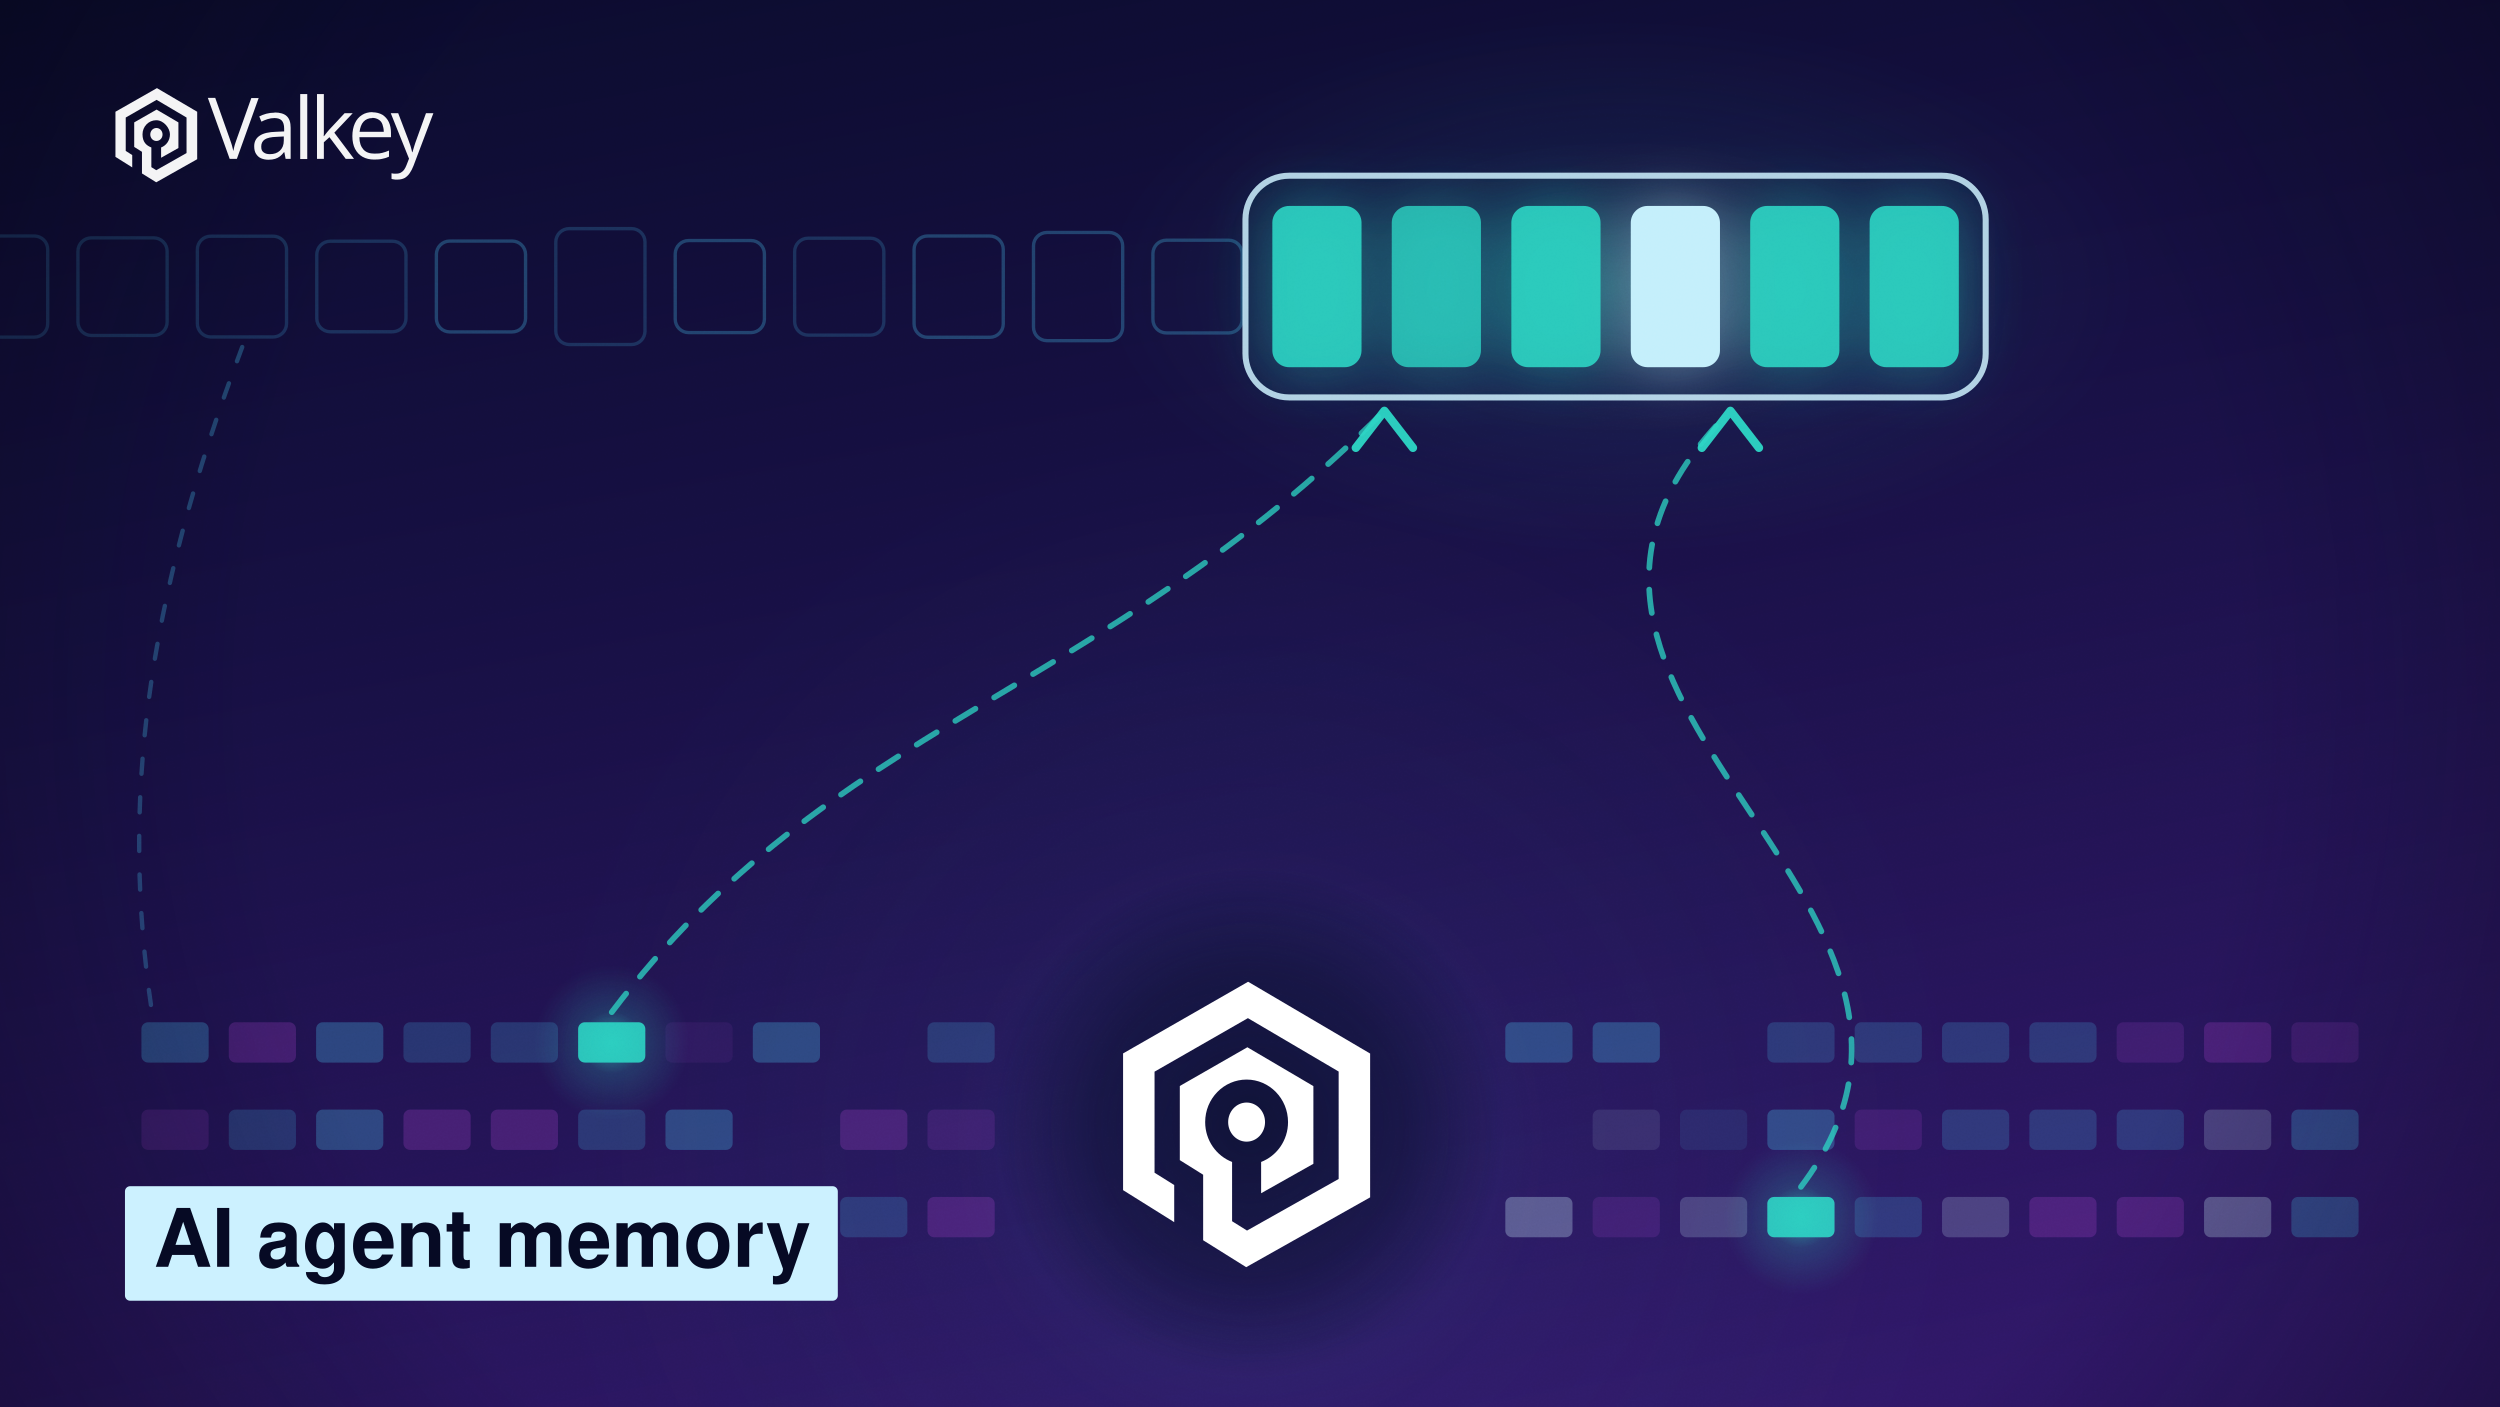
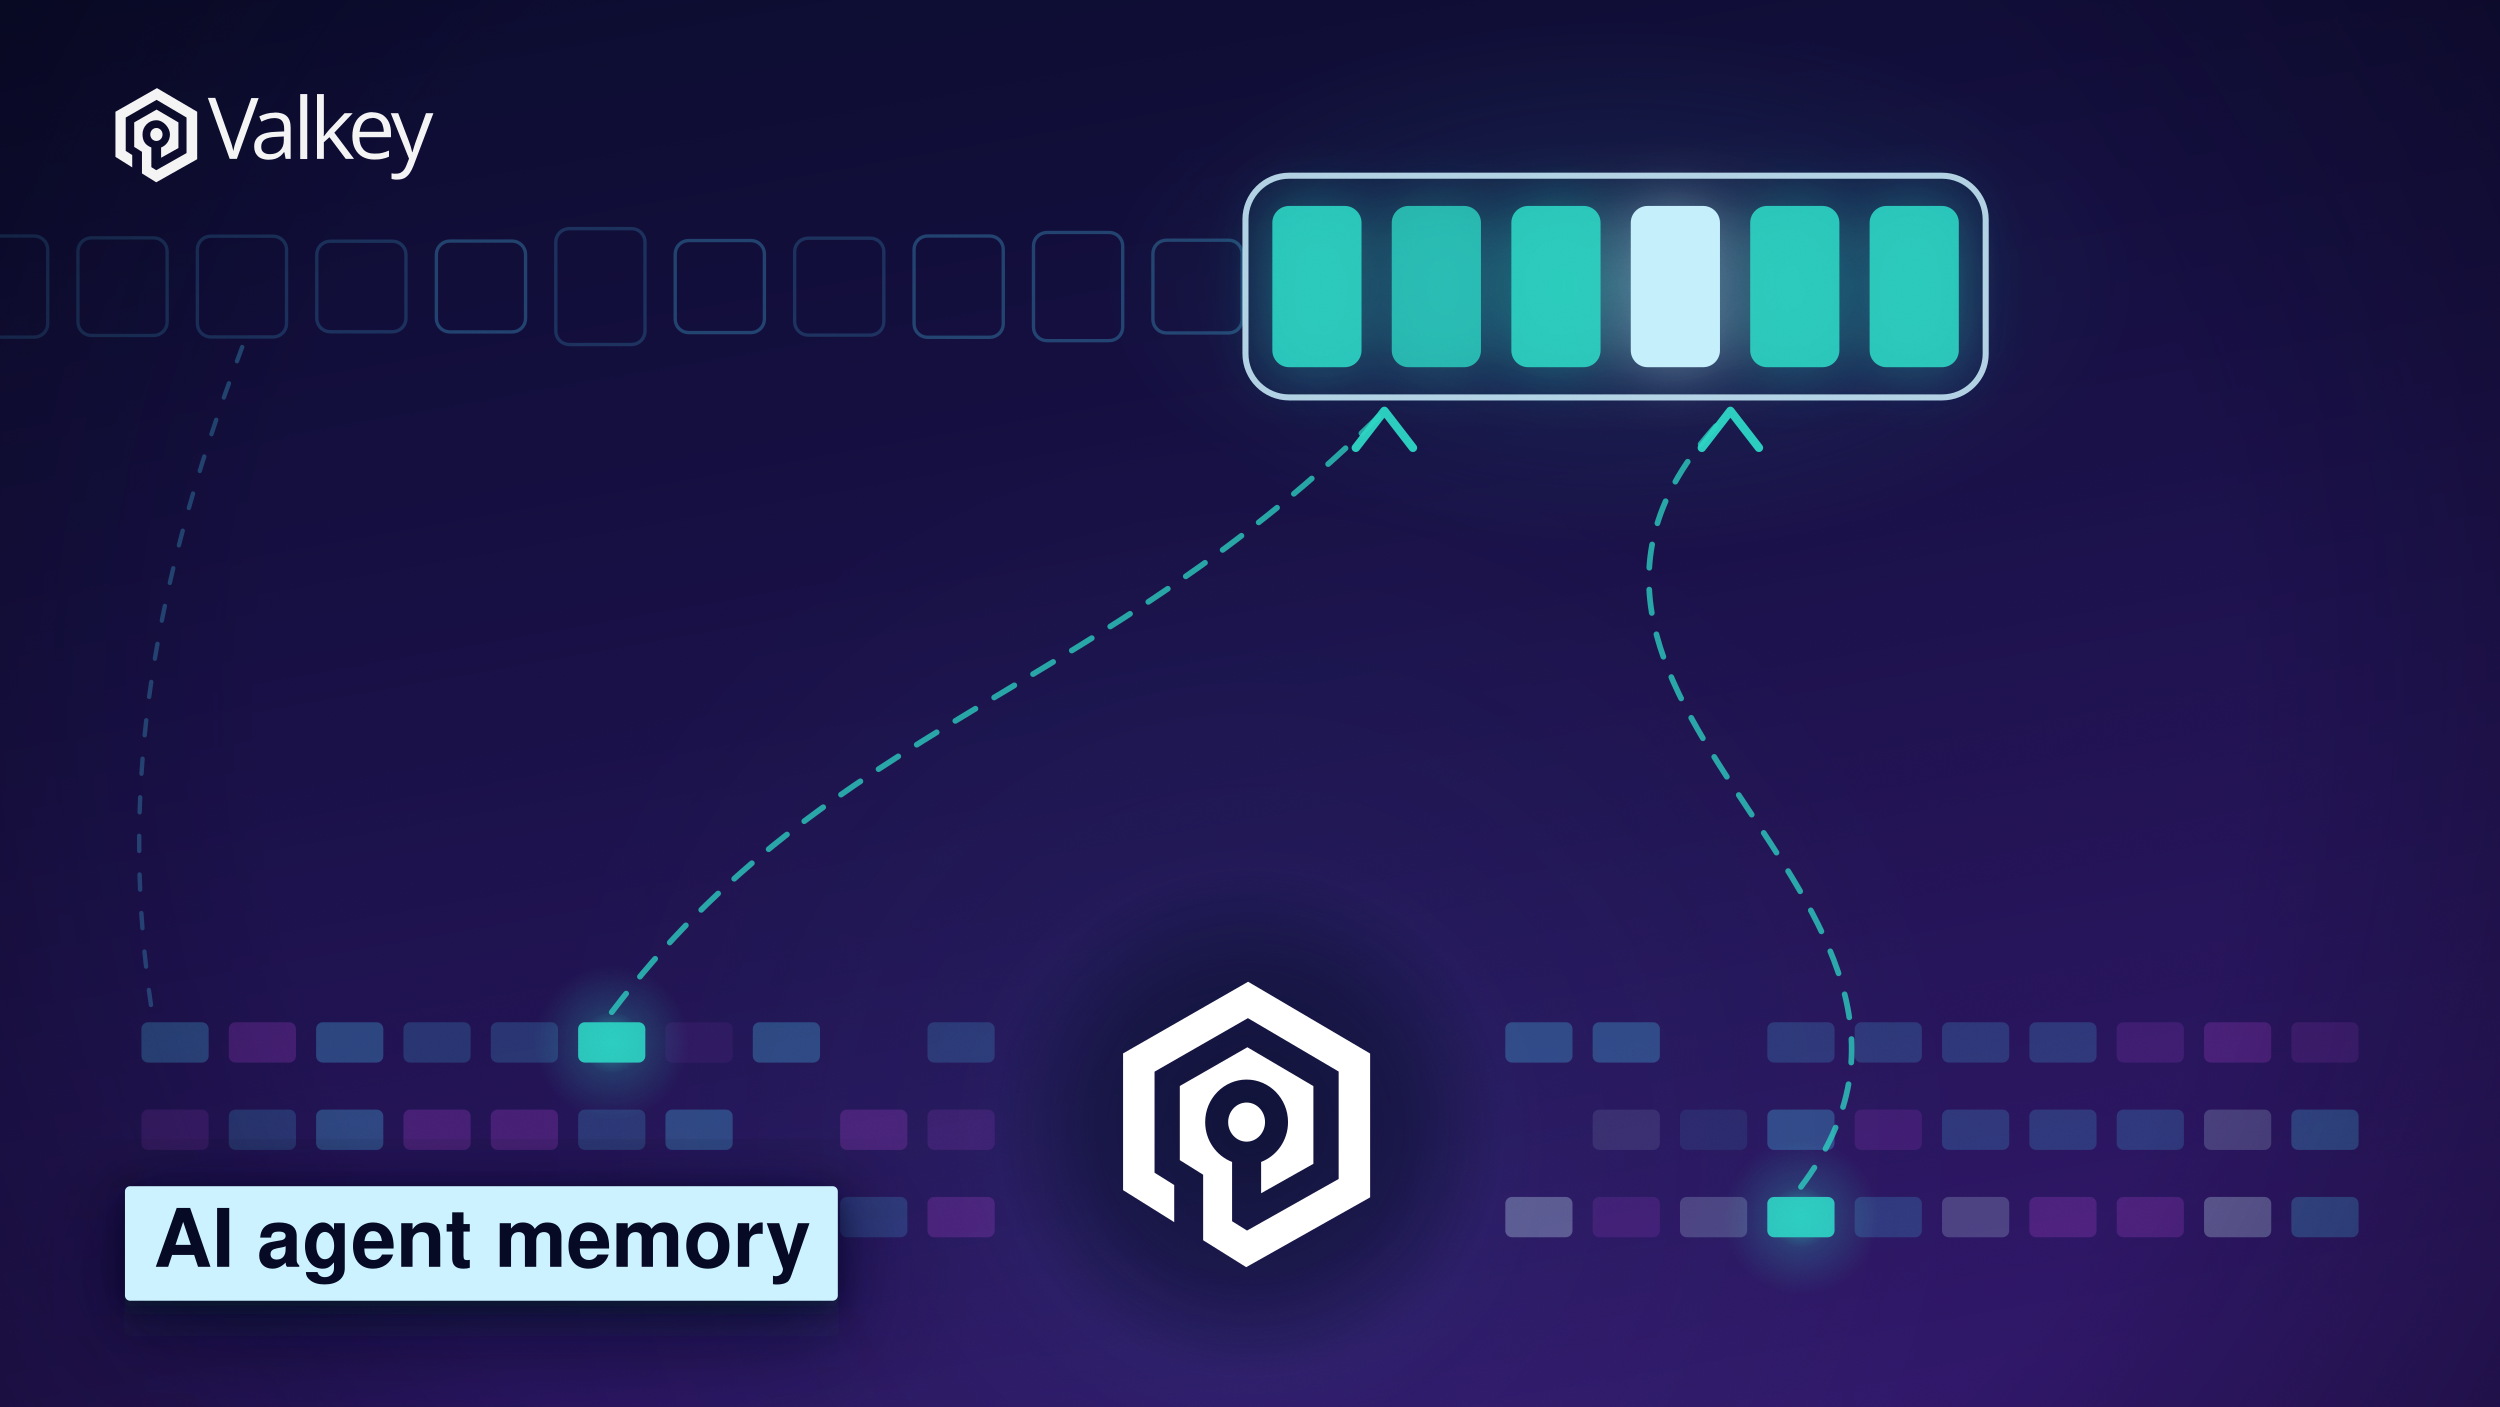
<svg xmlns="http://www.w3.org/2000/svg" width="1920" height="1080" viewBox="215.8 121.4 1488.4 837.2">
  <defs>
    <linearGradient id="sky" x1="0" y1="0" x2="0.32" y2="1">
      <stop offset="0" stop-color="#060A24" />
      <stop offset="0.48" stop-color="#171043" />
      <stop offset="1" stop-color="#301868" />
    </linearGradient>
    <radialGradient id="vignette" gradientUnits="userSpaceOnUse" cx="960" cy="540" r="1180">
      <stop offset="0.5" stop-color="#03040F" stop-opacity="0" />
      <stop offset="1" stop-color="#03040F" stop-opacity="0.8" />
    </radialGradient>
    <radialGradient id="scrim">
      <stop offset="0" stop-color="#060A24" stop-opacity="0.72" />
      <stop offset="0.6" stop-color="#060A24" stop-opacity="0.45" />
      <stop offset="1" stop-color="#060A24" stop-opacity="0" />
    </radialGradient>
    <filter id="grain" x="0" y="0" width="100%" height="100%">
      <feTurbulence type="fractalNoise" baseFrequency="0.85" numOctaves="4" stitchTiles="stitch" />
      <feColorMatrix type="saturate" values="0" />
    </filter>
    <radialGradient id="h-cyan">
      <stop offset="0" stop-color="#46BDE9" stop-opacity="0.75" />
      <stop offset="0.4" stop-color="#46BDE9" stop-opacity="0.22" />
      <stop offset="1" stop-color="#46BDE9" stop-opacity="0" />
    </radialGradient>
    <radialGradient id="h-ice">
      <stop offset="0" stop-color="#CCF1FF" stop-opacity="0.75" />
      <stop offset="0.4" stop-color="#CCF1FF" stop-opacity="0.22" />
      <stop offset="1" stop-color="#CCF1FF" stop-opacity="0" />
    </radialGradient>
    <radialGradient id="h-mint">
      <stop offset="0" stop-color="#2CD5C4" stop-opacity="0.75" />
      <stop offset="0.4" stop-color="#2CD5C4" stop-opacity="0.22" />
      <stop offset="1" stop-color="#2CD5C4" stop-opacity="0" />
    </radialGradient>
    <radialGradient id="h-coral">
      <stop offset="0" stop-color="#F65275" stop-opacity="0.75" />
      <stop offset="0.4" stop-color="#F65275" stop-opacity="0.22" />
      <stop offset="1" stop-color="#F65275" stop-opacity="0" />
    </radialGradient>
    <radialGradient id="h-violet">
      <stop offset="0" stop-color="#963CBD" stop-opacity="0.75" />
      <stop offset="0.4" stop-color="#963CBD" stop-opacity="0.22" />
      <stop offset="1" stop-color="#963CBD" stop-opacity="0" />
    </radialGradient>
    <radialGradient id="h-gold">
      <stop offset="0" stop-color="#FFB81C" stop-opacity="0.75" />
      <stop offset="0.4" stop-color="#FFB81C" stop-opacity="0.22" />
      <stop offset="1" stop-color="#FFB81C" stop-opacity="0" />
    </radialGradient>
    <filter id="blur3" x="-70%" y="-70%" width="240%" height="240%">
      <feGaussianBlur stdDeviation="3" />
    </filter>
    <filter id="blur8" x="-70%" y="-70%" width="240%" height="240%">
      <feGaussianBlur stdDeviation="8" />
    </filter>
    <filter id="blur18" x="-70%" y="-70%" width="240%" height="240%">
      <feGaussianBlur stdDeviation="18" />
    </filter>
    <filter id="blur40" x="-70%" y="-70%" width="240%" height="240%">
      <feGaussianBlur stdDeviation="40" />
    </filter>
  </defs>
  <rect width="1920" height="1080" fill="url(#sky)" />
  <ellipse cx="1180" cy="292" rx="310" ry="160" fill="url(#h-mint)" opacity="0.32" />
  <circle cx="960" cy="800" r="430" fill="url(#h-cyan)" opacity="0.16" />
  <g>
    <rect x="120" y="262.8" width="53.1" height="58.3" rx="8" fill="none" stroke="#46BDE9" stroke-width="2" opacity="0.1" />
    <rect x="191.1" y="261.9" width="53.1" height="60.2" rx="8" fill="none" stroke="#46BDE9" stroke-width="2" opacity="0.2" />
    <rect x="262.2" y="263" width="53.1" height="58.1" rx="8" fill="none" stroke="#46BDE9" stroke-width="2" opacity="0.2" />
    <rect x="333.3" y="262" width="53.1" height="60" rx="8" fill="none" stroke="#46BDE9" stroke-width="2" opacity="0.2" />
    <rect x="404.4" y="265" width="53.1" height="53.9" rx="8" fill="none" stroke="#46BDE9" stroke-width="2" opacity="0.2" />
    <rect x="475.6" y="264.9" width="53.1" height="54.1" rx="8" fill="none" stroke="#46BDE9" stroke-width="2" opacity="0.3" />
    <rect x="546.7" y="257.5" width="53.1" height="69" rx="8" fill="none" stroke="#46BDE9" stroke-width="2" opacity="0.2" />
    <rect x="617.8" y="264.6" width="53.1" height="54.8" rx="8" fill="none" stroke="#46BDE9" stroke-width="2" opacity="0.3" />
    <rect x="688.9" y="263.2" width="53.1" height="57.7" rx="8" fill="none" stroke="#46BDE9" stroke-width="2" opacity="0.2" />
    <rect x="760" y="261.9" width="53.1" height="60.3" rx="8" fill="none" stroke="#46BDE9" stroke-width="2" opacity="0.3" />
    <rect x="831.1" y="259.8" width="53.1" height="64.4" rx="8" fill="none" stroke="#46BDE9" stroke-width="2" opacity="0.3" />
    <rect x="902.2" y="264.4" width="53.1" height="55.2" rx="8" fill="none" stroke="#46BDE9" stroke-width="2" opacity="0.3" />
  </g>
  <g>
    <rect x="300" y="730" width="40" height="24" rx="4" fill="#46BDE9" opacity="0.3" />
    <rect x="300" y="782" width="40" height="24" rx="4" fill="#963CBD" opacity="0.2" />
    <rect x="300" y="834" width="40" height="24" rx="4" fill="#963CBD" opacity="0.2" />
    <rect x="352" y="730" width="40" height="24" rx="4" fill="#963CBD" opacity="0.3" />
    <rect x="352" y="782" width="40" height="24" rx="4" fill="#46BDE9" opacity="0.2" />
    <rect x="352" y="834" width="40" height="24" rx="4" fill="#46BDE9" opacity="0.3" />
    <rect x="404" y="730" width="40" height="24" rx="4" fill="#46BDE9" opacity="0.3" />
    <rect x="404" y="782" width="40" height="24" rx="4" fill="#46BDE9" opacity="0.3" />
    <rect x="404" y="834" width="40" height="24" rx="4" fill="#963CBD" opacity="0.3" />
    <rect x="456" y="730" width="40" height="24" rx="4" fill="#46BDE9" opacity="0.2" />
    <rect x="456" y="782" width="40" height="24" rx="4" fill="#963CBD" opacity="0.3" />
    <rect x="456" y="834" width="40" height="24" rx="4" fill="#46BDE9" opacity="0.2" />
    <rect x="508" y="730" width="40" height="24" rx="4" fill="#46BDE9" opacity="0.2" />
    <rect x="508" y="782" width="40" height="24" rx="4" fill="#963CBD" opacity="0.3" />
    <rect x="508" y="834" width="40" height="24" rx="4" fill="#963CBD" opacity="0.3" />
    <rect x="560" y="782" width="40" height="24" rx="4" fill="#46BDE9" opacity="0.2" />
    <rect x="560" y="834" width="40" height="24" rx="4" fill="#46BDE9" opacity="0.2" />
    <rect x="612" y="730" width="40" height="24" rx="4" fill="#963CBD" opacity="0.1" />
    <rect x="612" y="782" width="40" height="24" rx="4" fill="#46BDE9" opacity="0.3" />
    <rect x="612" y="834" width="40" height="24" rx="4" fill="#46BDE9" opacity="0.2" />
    <rect x="664" y="730" width="40" height="24" rx="4" fill="#46BDE9" opacity="0.3" />
    <rect x="664" y="834" width="40" height="24" rx="4" fill="#46BDE9" opacity="0.3" />
    <rect x="716" y="782" width="40" height="24" rx="4" fill="#963CBD" opacity="0.3" />
    <rect x="716" y="834" width="40" height="24" rx="4" fill="#46BDE9" opacity="0.2" />
    <rect x="768" y="730" width="40" height="24" rx="4" fill="#46BDE9" opacity="0.2" />
    <rect x="768" y="782" width="40" height="24" rx="4" fill="#963CBD" opacity="0.2" />
    <rect x="768" y="834" width="40" height="24" rx="4" fill="#963CBD" opacity="0.3" />
    <rect x="1112" y="730" width="40" height="24" rx="4" fill="#46BDE9" opacity="0.3" />
    <rect x="1112" y="834" width="40" height="24" rx="4" fill="#CCF1FF" opacity="0.3" />
    <rect x="1164" y="730" width="40" height="24" rx="4" fill="#46BDE9" opacity="0.3" />
    <rect x="1164" y="782" width="40" height="24" rx="4" fill="#CCF1FF" opacity="0.1" />
    <rect x="1164" y="834" width="40" height="24" rx="4" fill="#963CBD" opacity="0.2" />
    <rect x="1216" y="782" width="40" height="24" rx="4" fill="#46BDE9" opacity="0.1" />
    <rect x="1216" y="834" width="40" height="24" rx="4" fill="#CCF1FF" opacity="0.2" />
    <rect x="1268" y="730" width="40" height="24" rx="4" fill="#46BDE9" opacity="0.2" />
    <rect x="1268" y="782" width="40" height="24" rx="4" fill="#46BDE9" opacity="0.3" />
    <rect x="1268" y="834" width="40" height="24" rx="4" fill="#963CBD" opacity="0.2" />
    <rect x="1320" y="730" width="40" height="24" rx="4" fill="#46BDE9" opacity="0.2" />
    <rect x="1320" y="782" width="40" height="24" rx="4" fill="#963CBD" opacity="0.2" />
    <rect x="1320" y="834" width="40" height="24" rx="4" fill="#46BDE9" opacity="0.2" />
    <rect x="1372" y="730" width="40" height="24" rx="4" fill="#46BDE9" opacity="0.2" />
    <rect x="1372" y="782" width="40" height="24" rx="4" fill="#46BDE9" opacity="0.2" />
    <rect x="1372" y="834" width="40" height="24" rx="4" fill="#CCF1FF" opacity="0.2" />
    <rect x="1424" y="730" width="40" height="24" rx="4" fill="#46BDE9" opacity="0.2" />
    <rect x="1424" y="782" width="40" height="24" rx="4" fill="#46BDE9" opacity="0.2" />
    <rect x="1424" y="834" width="40" height="24" rx="4" fill="#963CBD" opacity="0.3" />
    <rect x="1476" y="730" width="40" height="24" rx="4" fill="#963CBD" opacity="0.2" />
    <rect x="1476" y="782" width="40" height="24" rx="4" fill="#46BDE9" opacity="0.2" />
    <rect x="1476" y="834" width="40" height="24" rx="4" fill="#963CBD" opacity="0.3" />
    <rect x="1528" y="730" width="40" height="24" rx="4" fill="#963CBD" opacity="0.3" />
    <rect x="1528" y="782" width="40" height="24" rx="4" fill="#CCF1FF" opacity="0.2" />
    <rect x="1528" y="834" width="40" height="24" rx="4" fill="#CCF1FF" opacity="0.3" />
    <rect x="1580" y="730" width="40" height="24" rx="4" fill="#963CBD" opacity="0.2" />
    <rect x="1580" y="782" width="40" height="24" rx="4" fill="#46BDE9" opacity="0.3" />
    <rect x="1580" y="834" width="40" height="24" rx="4" fill="#46BDE9" opacity="0.3" />
  </g>
  <path d="M 360 328 C 302 482 288 600 306 722" fill="none" stroke="#46BDE9" stroke-width="2.6" stroke-dasharray="9 14" stroke-linecap="round" opacity="0.32" />
  <g>
    <rect x="560" y="730" width="40" height="24" rx="4" fill="#2CD5C4" opacity="0.9" />
    <circle cx="580" cy="742" r="46" fill="url(#h-mint)" opacity="0.8" />
    <path d="M 580 724 C 710 552 870 536 1040 366" fill="none" stroke="#2CD5C4" stroke-width="3.4" stroke-dasharray="14 13" stroke-linecap="round" opacity="0.75" />
    <path d="M 1023 388 L 1040 366 L 1057 388" fill="none" stroke="#2CD5C4" stroke-width="5" stroke-linecap="round" stroke-linejoin="round" opacity="0.95" />
    <rect x="1268" y="834" width="40" height="24" rx="4" fill="#2CD5C4" opacity="0.9" />
    <circle cx="1288" cy="846" r="46" fill="url(#h-mint)" opacity="0.8" />
    <path d="M 1288 828 C 1418 656 1076 536 1246 366" fill="none" stroke="#2CD5C4" stroke-width="3.4" stroke-dasharray="14 13" stroke-linecap="round" opacity="0.75" />
    <path d="M 1229 388 L 1246 366 L 1263 388" fill="none" stroke="#2CD5C4" stroke-width="5" stroke-linecap="round" stroke-linejoin="round" opacity="0.95" />
  </g>
  <g filter="url(#blur18)" opacity="0.45">
    <rect x="973.3" y="244" width="53.1" height="96" rx="10" fill="#2CD5C4" opacity="0.9" />
    <rect x="1044.4" y="244" width="53.1" height="96" rx="10" fill="#2CD5C4" opacity="0.8" />
    <rect x="1115.6" y="244" width="53.1" height="96" rx="10" fill="#2CD5C4" opacity="0.9" />
    <rect x="1186.7" y="244" width="53.1" height="96" rx="10" fill="#CCF1FF" opacity="1" />
    <rect x="1257.8" y="244" width="53.1" height="96" rx="10" fill="#2CD5C4" opacity="0.9" />
    <rect x="1328.9" y="244" width="53.1" height="96" rx="10" fill="#2CD5C4" opacity="0.9" />
  </g>
  <g>
    <rect x="973.3" y="244" width="53.1" height="96" rx="10" fill="#2CD5C4" opacity="0.9" />
    <rect x="1044.4" y="244" width="53.1" height="96" rx="10" fill="#2CD5C4" opacity="0.8" />
    <rect x="1115.6" y="244" width="53.1" height="96" rx="10" fill="#2CD5C4" opacity="0.9" />
    <rect x="1186.7" y="244" width="53.1" height="96" rx="10" fill="#CCF1FF" opacity="1" />
    <rect x="1257.8" y="244" width="53.1" height="96" rx="10" fill="#2CD5C4" opacity="0.9" />
    <rect x="1328.9" y="244" width="53.1" height="96" rx="10" fill="#2CD5C4" opacity="0.9" />
  </g>
  <rect x="957.3" y="226" width="440.7" height="132" rx="26" fill="#2CD5C4" fill-opacity="0.06" stroke="#CCF1FF" stroke-width="3.6" opacity="0.85" />
  <circle cx="960" cy="790" r="152" fill="url(#scrim)" />
  <g>
    <g transform="translate(882 701) scale(2.4384)">
      <path d="M 13.482 60.695 L 0.998 52.884 L 0.998 19.503 L 31.528 2.001 L 61.318 19.532 L 61.318 54.645 L 31.055 71.689 L 20.548 65.116 L 20.548 51.041 L 20.548 49.12 L 14.852 45.556 L 14.852 27.453 L 31.346 17.997 L 47.464 27.482 L 47.464 46.451 L 34.703 53.638 L 34.703 45.999 C 38.529 44.526 41.274 40.739 41.274 36.27 C 41.274 30.511 36.713 25.884 31.158 25.884 C 25.603 25.884 21.042 30.511 21.042 36.27 C 21.042 40.739 23.787 44.526 27.612 45.999 L 27.612 60.474 L 31.261 62.756 L 53.635 50.155 L 53.635 23.925 L 31.477 10.885 L 8.681 23.954 L 8.681 48.629 L 13.482 51.633 L 13.482 60.695 Z M 31.158 31.498 C 33.672 31.498 35.66 33.664 35.66 36.27 C 35.66 38.877 33.672 41.043 31.158 41.043 C 28.644 41.043 26.656 38.877 26.656 36.27 C 26.656 33.664 28.644 31.498 31.158 31.498 Z" fill="#FFFFFF" fill-rule="evenodd" />
    </g>
  </g>
  <rect width="1920" height="1080" fill="url(#vignette)" />
  <rect width="1920" height="1080" filter="url(#grain)" opacity="0.055" style="mix-blend-mode:overlay" />
  <g opacity="0.95">
    <g transform="translate(278.3 167.4) scale(1.07428)">
      <path d="M15.2,50l-9.4-5.9v-25L28.8,6l22.3,13.1v26.3l-22.7,12.8-7.9-4.9v-12l-4.3-2.7v-13.6l12.4-7.1,12.1,7.1v14.2l-9.6,5.4v-5.7c2.9-1.1,4.9-3.9,4.9-7.3s-3.4-7.8-7.6-7.8-7.6,3.5-7.6,7.8,2.1,6.2,4.9,7.3v10.9l2.7,1.7,16.8-9.5v-19.7l-16.6-9.8-17.1,9.8v18.5l3.6,2.3v6.8ZM28.5,28.1c1.9,0,3.4,1.6,3.4,3.6s-1.5,3.6-3.4,3.6-3.4-1.6-3.4-3.6,1.5-3.6,3.4-3.6Z" fill="#FFFFFF" fill-rule="evenodd" />
      <path d="M85.2,11.4l-12.1,33.8h-4l-12.1-33.8h4.1l7.9,22.3c.3.9.6,1.8.9,2.6.3.8.5,1.6.7,2.4.2.8.4,1.5.5,2.2.2-.7.3-1.4.5-2.2.2-.8.4-1.6.7-2.4.3-.8.6-1.7.9-2.6l7.9-22.2h4.2Z" fill="#FFFFFF" />
      <path d="M94,19.5c3,0,5.3.7,6.7,2,1.5,1.4,2.2,3.5,2.2,6.5v17.2h-2.8l-.7-3.7h-.2c-.7.9-1.4,1.7-2.2,2.3-.8.6-1.7,1.1-2.7,1.4-1,.3-2.2.5-3.7.5s-2.9-.3-4.1-.8c-1.2-.5-2.1-1.4-2.8-2.5-.7-1.1-1-2.5-1-4.2,0-2.5,1-4.5,3-5.8,2-1.4,5.1-2.1,9.2-2.2l4.4-.2v-1.5c0-2.2-.5-3.7-1.4-4.6-.9-.9-2.3-1.3-4-1.3-1.3,0-2.6.2-3.8.6-1.2.4-2.3.8-3.4,1.4l-1.2-2.9c1.1-.6,2.5-1.1,3.9-1.5,1.5-.4,3-.6,4.7-.6h0ZM99.1,32.8l-3.9.2c-3.2.1-5.4.6-6.7,1.5s-1.9,2.2-1.9,3.9.4,2.5,1.3,3.2c.9.7,2,1,3.5,1,2.3,0,4.1-.6,5.5-1.9s2.2-3.1,2.2-5.6v-2.3Z" fill="#FFFFFF" />
      <path d="M112.1,45.3h-3.9V9.3h3.9v36Z" fill="#FFFFFF" />
      <path d="M121.3,9.3v18.7c0,.6,0,1.4,0,2.3,0,.9,0,1.7-.1,2.3h.2c.3-.4.8-1,1.4-1.8.6-.8,1.2-1.4,1.6-1.9l8.4-9h4.5l-10.2,10.8,10.9,14.5h-4.6l-9-12-3.1,2.8v9.2h-3.8V9.3h3.8Z" fill="#FFFFFF" />
      <path d="M148.2,19.4c2.2,0,4,.5,5.6,1.4,1.5,1,2.7,2.3,3.5,4,.8,1.7,1.2,3.7,1.2,6v2.4h-17.5c0,3,.8,5.2,2.2,6.8s3.5,2.3,6.1,2.3,3-.1,4.3-.4c1.2-.3,2.5-.7,3.8-1.3v3.4c-1.3.6-2.6,1-3.8,1.2-1.2.3-2.7.4-4.4.4-2.4,0-4.6-.5-6.4-1.5-1.8-1-3.2-2.5-4.2-4.4-1-1.9-1.5-4.3-1.5-7.1,0-2.7.5-5.1,1.4-7.1.9-2,2.2-3.5,3.9-4.6,1.7-1.1,3.7-1.6,5.9-1.6h0ZM148.2,22.6c-2.1,0-3.7.7-4.9,2-1.2,1.3-1.9,3.2-2.2,5.6h13.4c0-1.5-.3-2.8-.7-4-.4-1.2-1.1-2.1-2.1-2.7-.9-.6-2.1-1-3.6-1Z" fill="#FFFFFF" />
      <path d="M158.4,19.9h4.1l5.6,14.7c.3.9.6,1.7.9,2.5.3.8.5,1.5.7,2.3.2.7.4,1.4.5,2.1h.2c.2-.8.5-1.8.9-3,.4-1.3.8-2.6,1.3-3.9l5.3-14.7h4.1l-11,29.1c-.6,1.6-1.3,2.9-2.1,4.1-.8,1.2-1.7,2-2.8,2.7-1.1.6-2.5.9-4,.9s-1.4,0-1.9-.1c-.6,0-1-.2-1.4-.3v-3.1c.3,0,.7.1,1.2.2.5,0,1,0,1.5,0,1,0,1.8-.2,2.5-.6.7-.4,1.3-.9,1.8-1.6.5-.7.9-1.5,1.3-2.5l1.4-3.6-10.2-25.4Z" fill="#FFFFFF" />
    </g>
  </g>
  <g>
+     <rect x="290.2" y="847.8" width="424.4" height="68.2" rx="3.1" fill="#060A24" opacity="0.55" filter="url(#blur40)" />
+     <rect x="290.2" y="835.3" width="424.4" height="68.2" rx="3.1" fill="#060A24" opacity="0.5" filter="url(#blur18)" />
+     <rect x="290.2" y="830.7" width="424.4" height="68.2" rx="3.1" fill="#060A24" opacity="0.55" filter="url(#blur8)" />
    <rect x="290.2" y="827.6" width="424.4" height="68.2" rx="3.1" fill="#CCF1FF" />
    <text x="307.3" y="875.6" fill="#060A24" font-family="Helvetica Neue, Helvetica, Arial, sans-serif" font-size="48.1" font-weight="600">AI agent memory</text>
  </g>
</svg>
